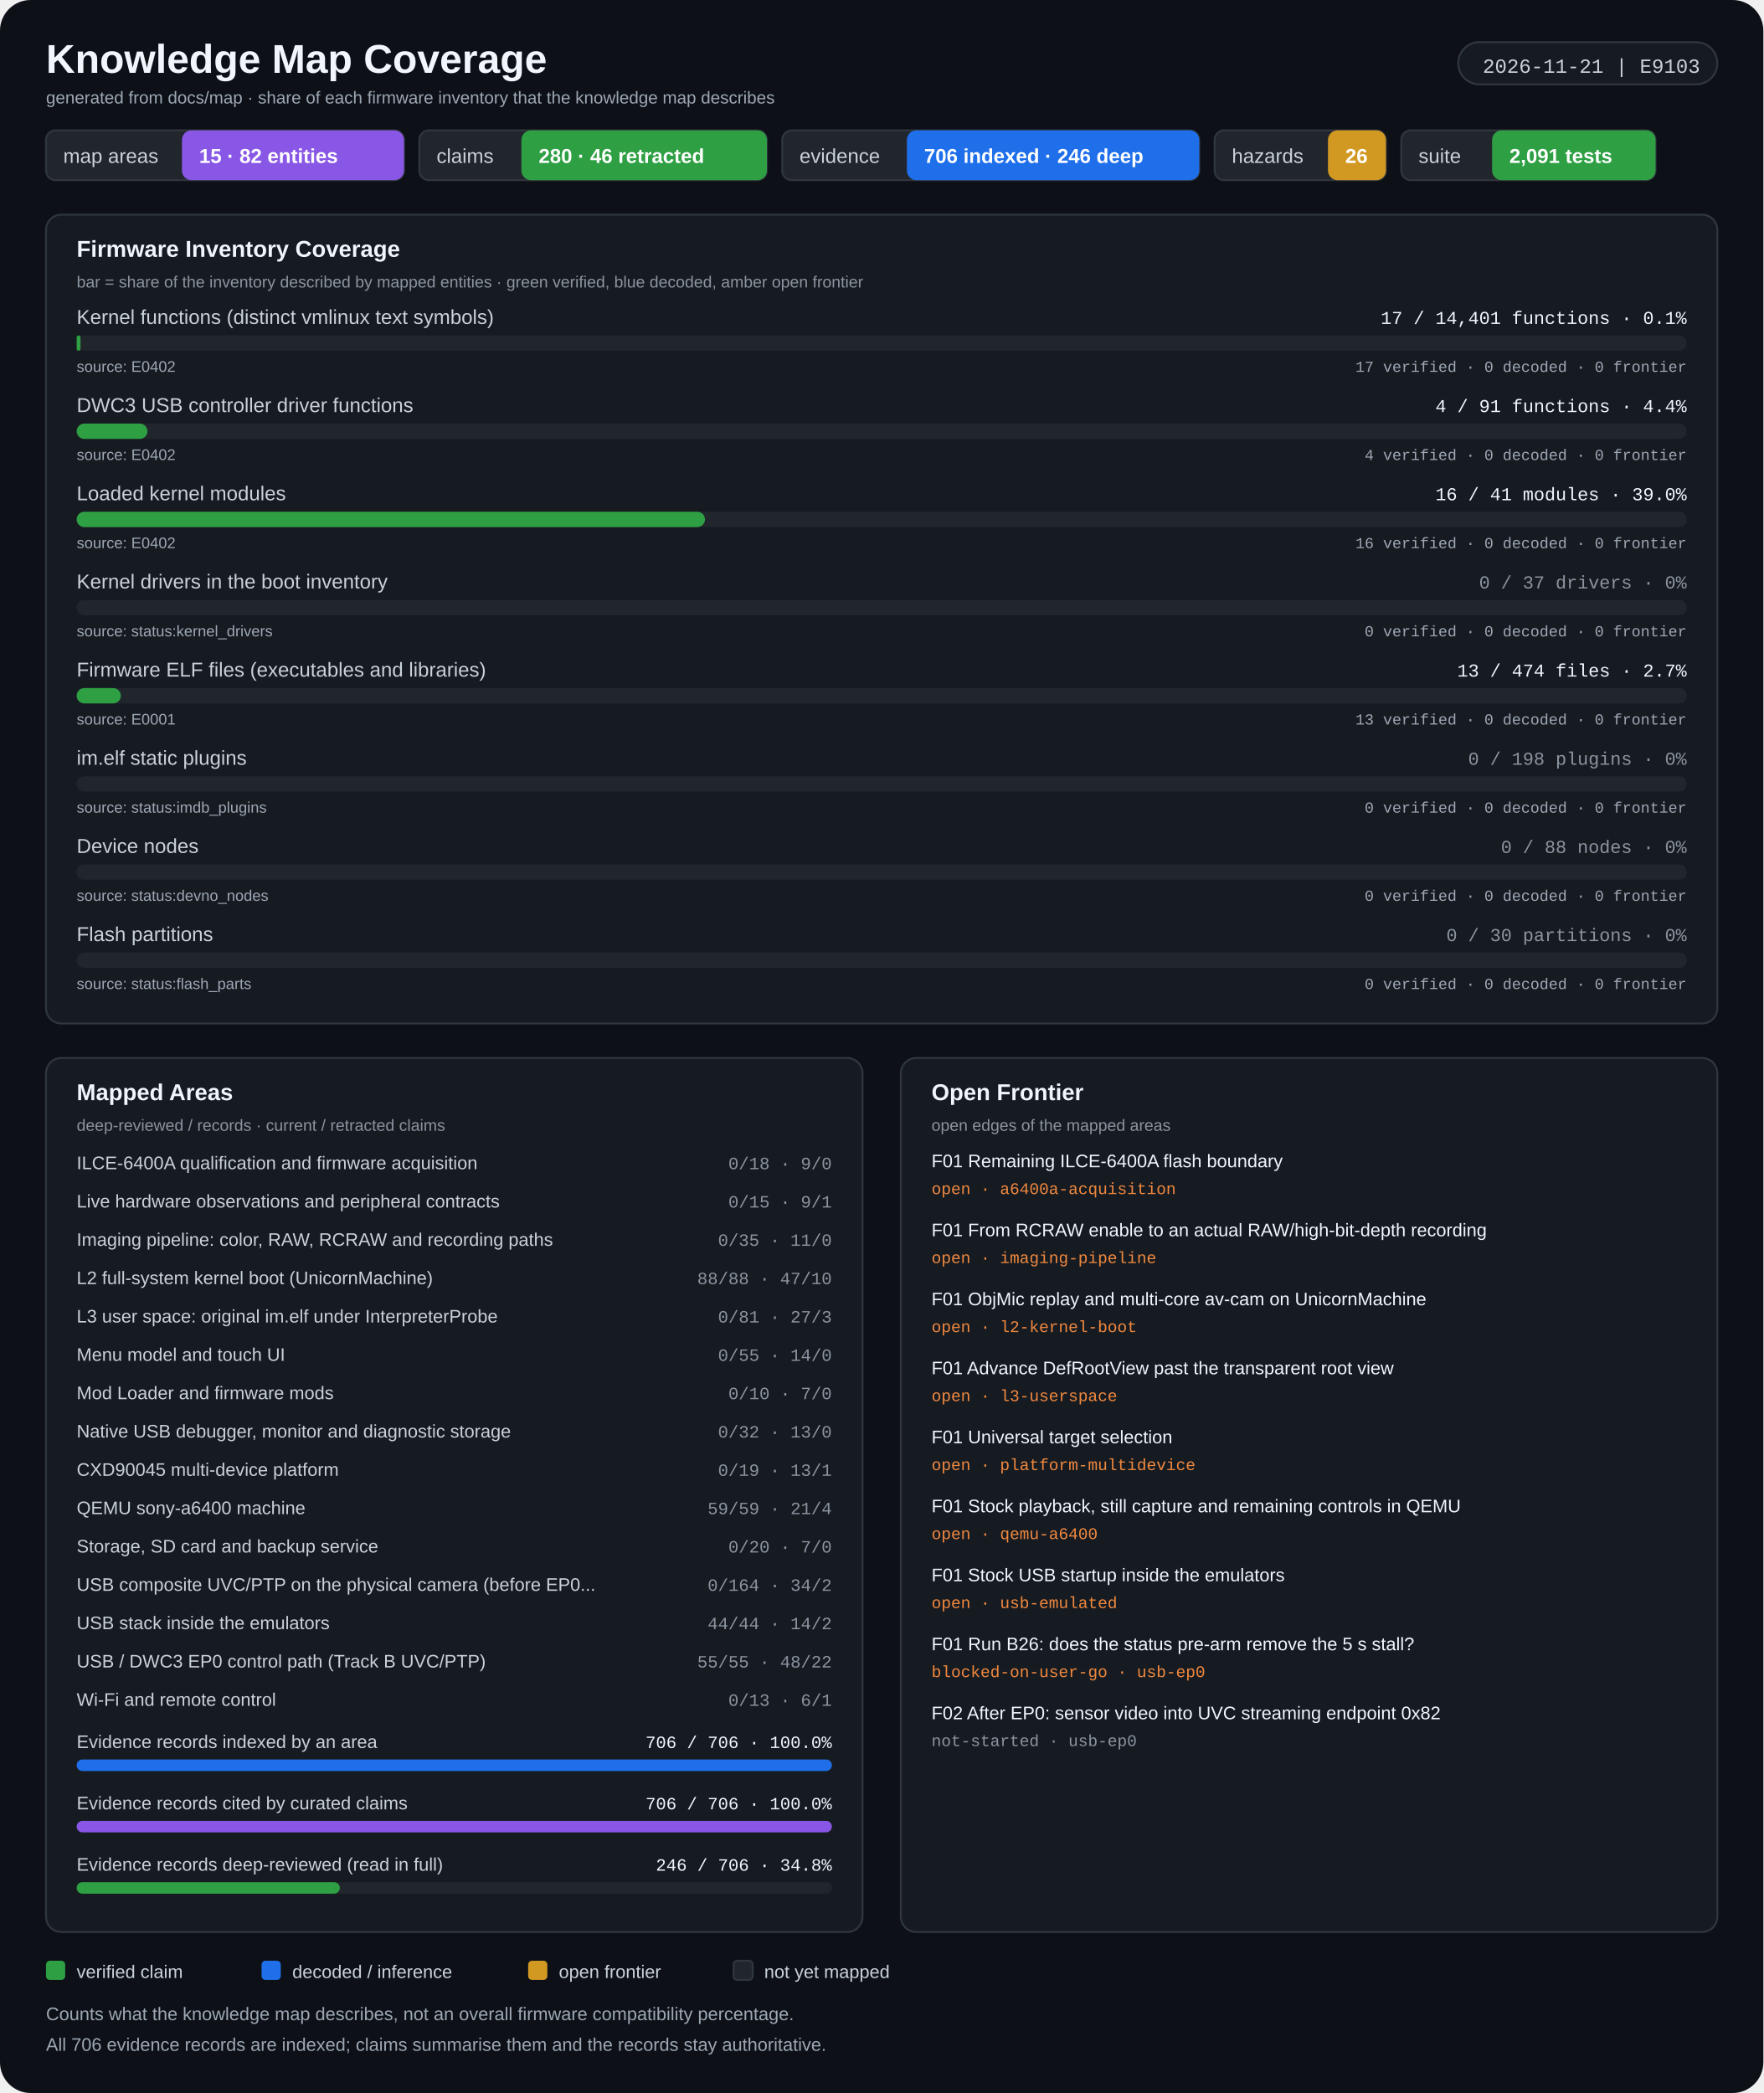
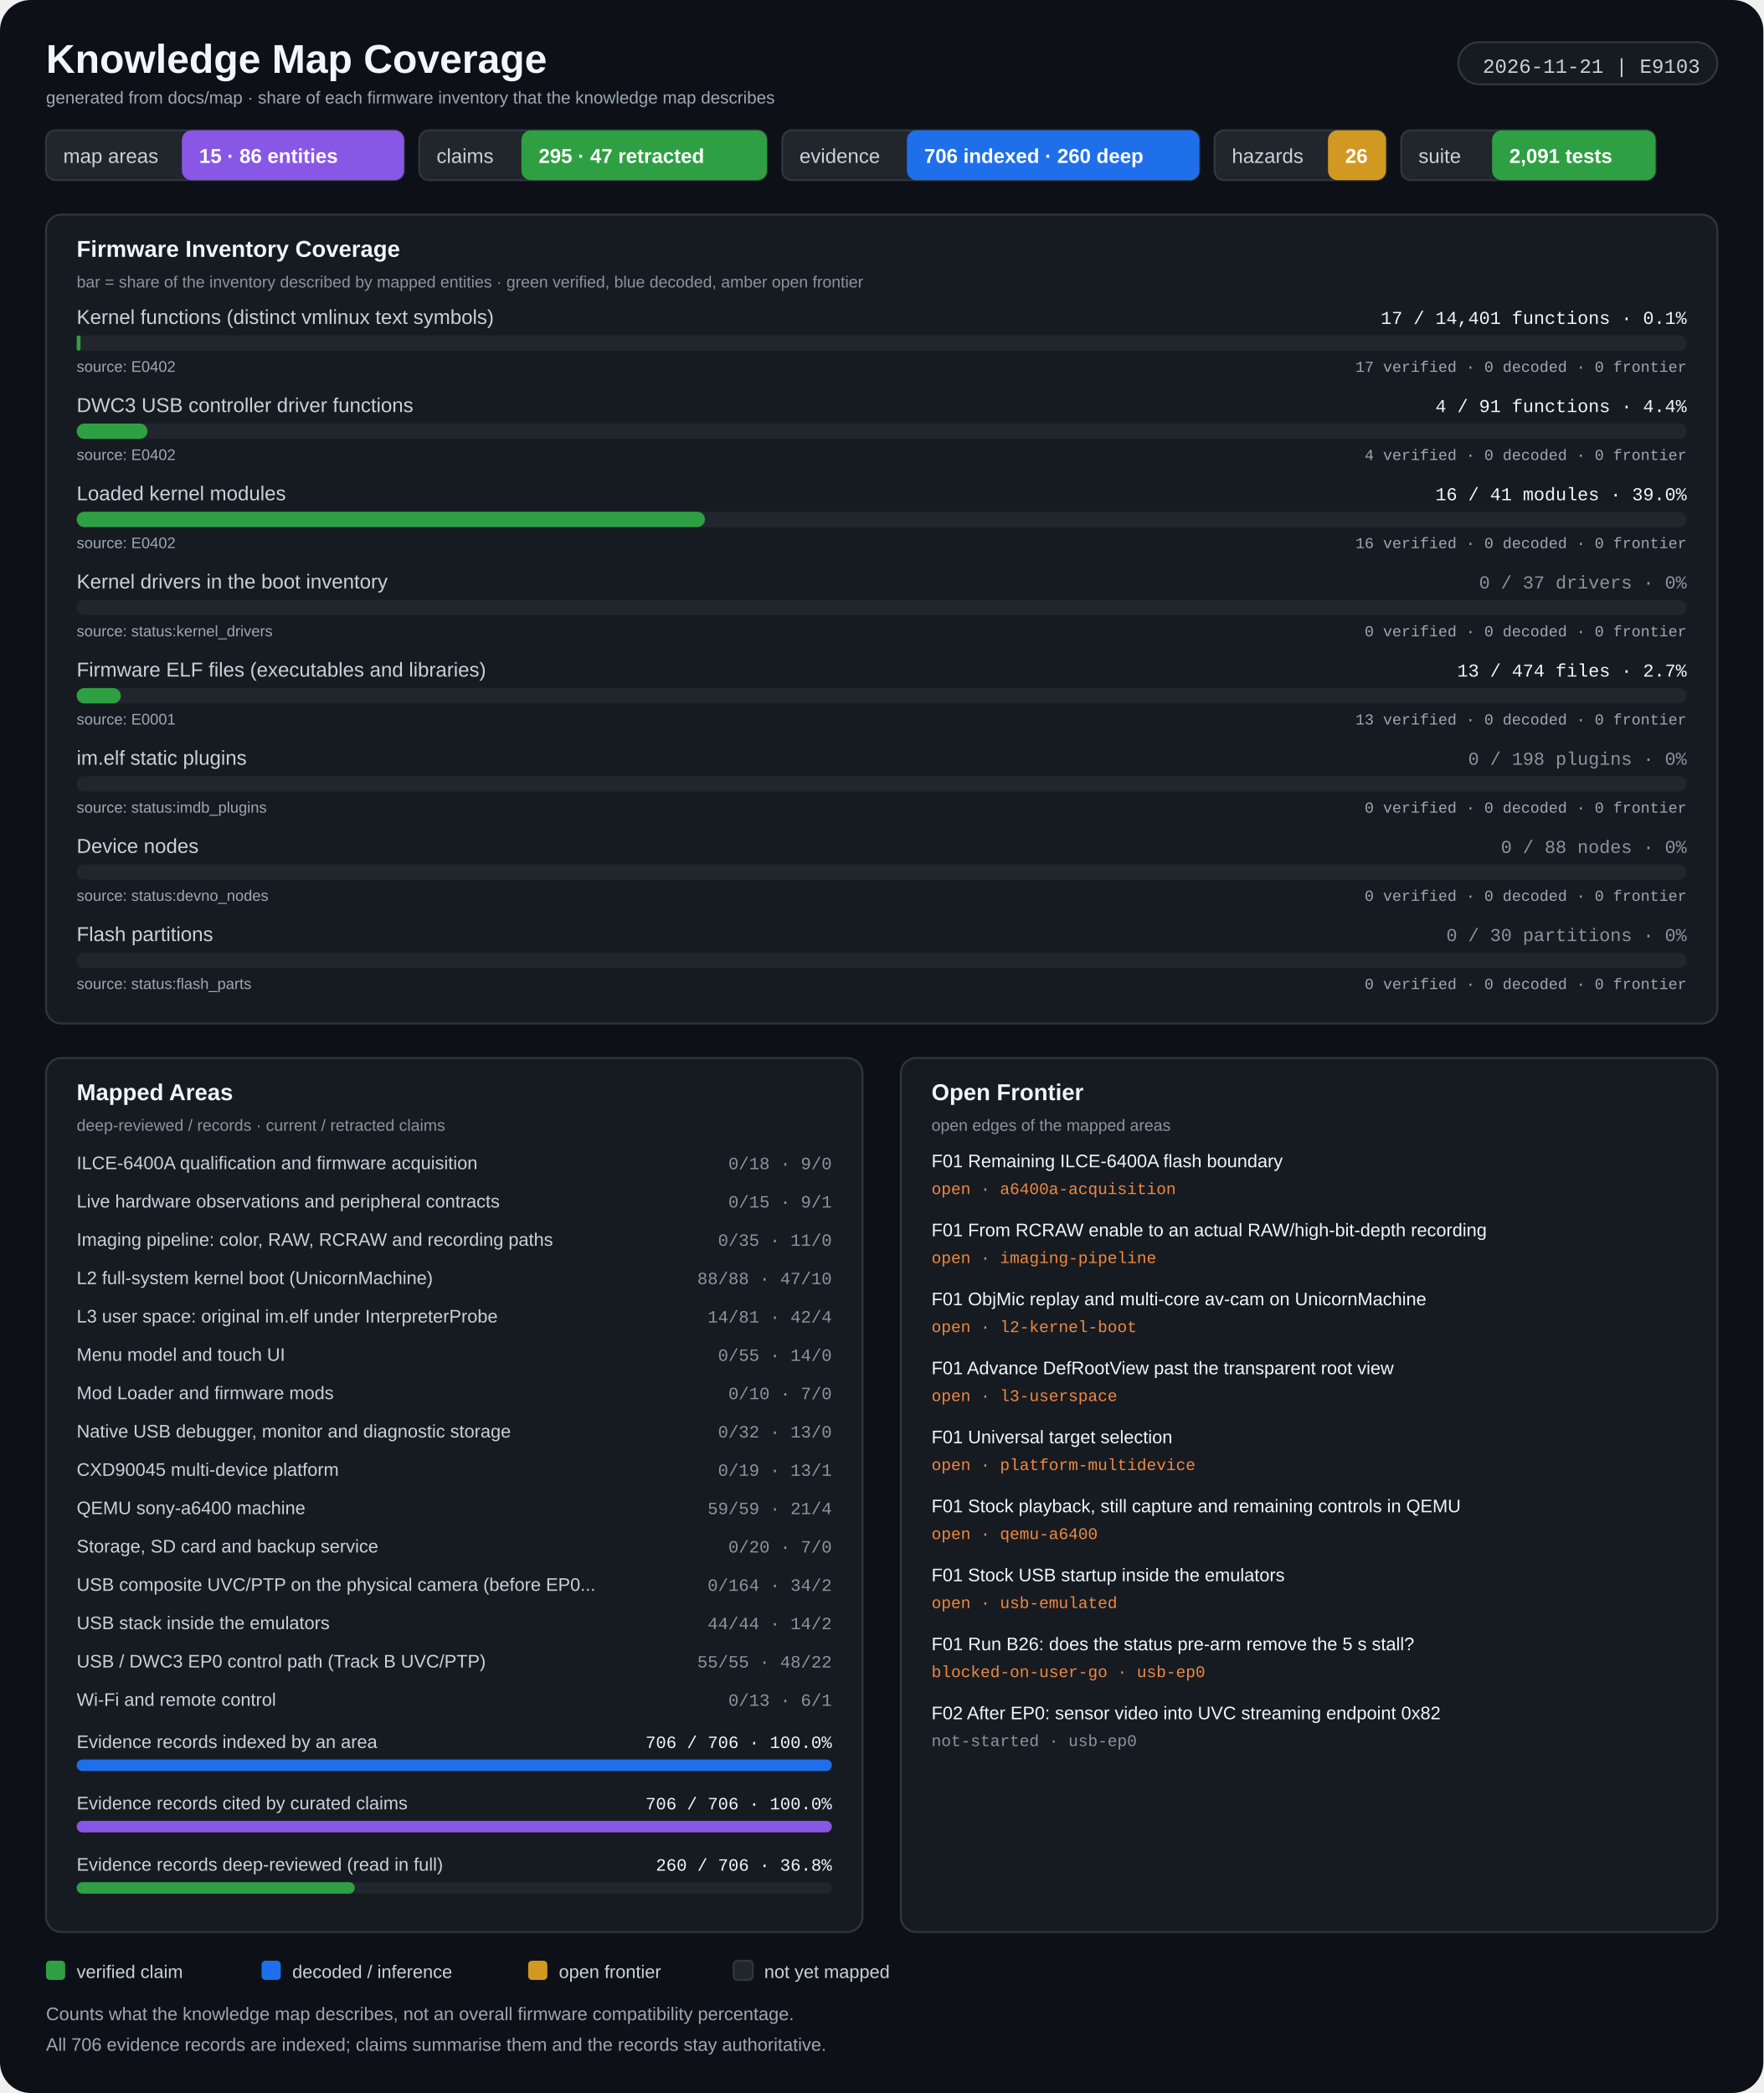
<svg xmlns="http://www.w3.org/2000/svg" width="920" height="1092" viewBox="0 0 920 1092" role="img" aria-labelledby="title desc">
  <rect width="920" height="1092" rx="16" fill="#0d1117" />
  <g>
    <text x="24" y="38" fill="#f0f6fc" font-size="21" font-weight="700" font-family="Segoe UI, Arial, sans-serif" text-anchor="start">Knowledge Map Coverage</text>
    <text x="24" y="54" fill="#9da7b3" font-size="9" font-weight="400" font-family="Segoe UI, Arial, sans-serif" text-anchor="start">generated from docs/map · share of each firmware inventory that the knowledge map describes</text>
    <rect x="760.82" y="22" width="135.18" height="22" rx="11" fill="#161b22" stroke="#30363d" stroke-width="1" />
    <text x="887" y="38" fill="#c9d1d9" font-size="10.5" font-weight="400" font-family="Consolas, 'Courier New', monospace" text-anchor="end">2026-11-21 | E9103</text>
    <rect x="24" y="68" width="186.763" height="26" rx="5" fill="#21262d" stroke="#30363d" stroke-width="1" />
    <rect x="94.92" y="68" width="115.843" height="26" rx="5" fill="#8957e5" />
    <text x="33" y="85" fill="#c9d1d9" font-size="10.5" font-weight="400" font-family="Segoe UI, Arial, sans-serif" text-anchor="start">map areas</text>
-     <text x="103.92" y="85" fill="#ffffff" font-size="10.5" font-weight="700" font-family="Segoe UI, Arial, sans-serif" text-anchor="start">15 · 82 entities</text>
+     <text x="103.92" y="85" fill="#ffffff" font-size="10.5" font-weight="700" font-family="Segoe UI, Arial, sans-serif" text-anchor="start">15 · 86 entities</text>
    <rect x="218.763" y="68" width="181.354" height="26" rx="5" fill="#21262d" stroke="#30363d" stroke-width="1" />
    <rect x="272.043" y="68" width="128.074" height="26" rx="5" fill="#2ea043" />
    <text x="227.763" y="85" fill="#c9d1d9" font-size="10.5" font-weight="400" font-family="Segoe UI, Arial, sans-serif" text-anchor="start">claims</text>
-     <text x="281.043" y="85" fill="#ffffff" font-size="10.5" font-weight="700" font-family="Segoe UI, Arial, sans-serif" text-anchor="start">280 · 46 retracted</text>
+     <text x="281.043" y="85" fill="#ffffff" font-size="10.5" font-weight="700" font-family="Segoe UI, Arial, sans-serif" text-anchor="start">295 · 47 retracted</text>
    <rect x="408.117" y="68" width="217.574" height="26" rx="5" fill="#21262d" stroke="#30363d" stroke-width="1" />
    <rect x="473.157" y="68" width="152.534" height="26" rx="5" fill="#1f6feb" />
    <text x="417.117" y="85" fill="#c9d1d9" font-size="10.5" font-weight="400" font-family="Segoe UI, Arial, sans-serif" text-anchor="start">evidence</text>
-     <text x="482.157" y="85" fill="#ffffff" font-size="10.5" font-weight="700" font-family="Segoe UI, Arial, sans-serif" text-anchor="start">706 indexed · 246 deep</text>
+     <text x="482.157" y="85" fill="#ffffff" font-size="10.5" font-weight="700" font-family="Segoe UI, Arial, sans-serif" text-anchor="start">706 indexed · 260 deep</text>
    <rect x="633.691" y="68" width="89.39" height="26" rx="5" fill="#21262d" stroke="#30363d" stroke-width="1" />
    <rect x="692.851" y="68" width="30.23" height="26" rx="5" fill="#d29922" />
    <text x="642.691" y="85" fill="#c9d1d9" font-size="10.5" font-weight="400" font-family="Segoe UI, Arial, sans-serif" text-anchor="start">hazards</text>
    <text x="701.851" y="85" fill="#ffffff" font-size="10.5" font-weight="700" font-family="Segoe UI, Arial, sans-serif" text-anchor="start">26</text>
    <rect x="731.082" y="68" width="132.667" height="26" rx="5" fill="#21262d" stroke="#30363d" stroke-width="1" />
    <rect x="778.482" y="68" width="85.267" height="26" rx="5" fill="#2ea043" />
    <text x="740.082" y="85" fill="#c9d1d9" font-size="10.5" font-weight="400" font-family="Segoe UI, Arial, sans-serif" text-anchor="start">suite</text>
    <text x="787.482" y="85" fill="#ffffff" font-size="10.5" font-weight="700" font-family="Segoe UI, Arial, sans-serif" text-anchor="start">2,091 tests</text>
    <rect x="24" y="112" width="872" height="422" rx="8" fill="#161b22" stroke="#30363d" stroke-width="1" />
    <text x="40" y="134" fill="#f0f6fc" font-size="12" font-weight="700" font-family="Segoe UI, Arial, sans-serif" text-anchor="start">Firmware Inventory Coverage</text>
    <text x="40" y="150" fill="#8b949e" font-size="8.5" font-weight="400" font-family="Segoe UI, Arial, sans-serif" text-anchor="start">bar = share of the inventory described by mapped entities · green verified, blue decoded, amber open frontier</text>
    <text x="40" y="169" fill="#c9d1d9" font-size="10.5" font-weight="400" font-family="Segoe UI, Arial, sans-serif" text-anchor="start">Kernel functions (distinct vmlinux text symbols)</text>
    <text x="880" y="169" fill="#f0f6fc" font-size="9.5" font-weight="400" font-family="Consolas, 'Courier New', monospace" text-anchor="end">17 / 14,401 functions · 0.1%</text>
    <rect x="40" y="175" width="840" height="8" rx="4" fill="#21262d" />
    <rect x="40" y="175" width="2" height="8" rx="1" fill="#2ea043" />
    <text x="40" y="194" fill="#9da7b3" font-size="8" font-weight="400" font-family="Segoe UI, Arial, sans-serif" text-anchor="start">source: E0402</text>
    <text x="880" y="194" fill="#9da7b3" font-size="8" font-weight="400" font-family="Consolas, 'Courier New', monospace" text-anchor="end">17 verified · 0 decoded · 0 frontier</text>
    <text x="40" y="215" fill="#c9d1d9" font-size="10.5" font-weight="400" font-family="Segoe UI, Arial, sans-serif" text-anchor="start">DWC3 USB controller driver functions</text>
    <text x="880" y="215" fill="#f0f6fc" font-size="9.5" font-weight="400" font-family="Consolas, 'Courier New', monospace" text-anchor="end">4 / 91 functions · 4.4%</text>
    <rect x="40" y="221" width="840" height="8" rx="4" fill="#21262d" />
    <rect x="40" y="221" width="36.923" height="8" rx="4" fill="#2ea043" />
    <text x="40" y="240" fill="#9da7b3" font-size="8" font-weight="400" font-family="Segoe UI, Arial, sans-serif" text-anchor="start">source: E0402</text>
    <text x="880" y="240" fill="#9da7b3" font-size="8" font-weight="400" font-family="Consolas, 'Courier New', monospace" text-anchor="end">4 verified · 0 decoded · 0 frontier</text>
    <text x="40" y="261" fill="#c9d1d9" font-size="10.5" font-weight="400" font-family="Segoe UI, Arial, sans-serif" text-anchor="start">Loaded kernel modules</text>
    <text x="880" y="261" fill="#f0f6fc" font-size="9.5" font-weight="400" font-family="Consolas, 'Courier New', monospace" text-anchor="end">16 / 41 modules · 39.0%</text>
    <rect x="40" y="267" width="840" height="8" rx="4" fill="#21262d" />
    <rect x="40" y="267" width="327.805" height="8" rx="4" fill="#2ea043" />
    <text x="40" y="286" fill="#9da7b3" font-size="8" font-weight="400" font-family="Segoe UI, Arial, sans-serif" text-anchor="start">source: E0402</text>
    <text x="880" y="286" fill="#9da7b3" font-size="8" font-weight="400" font-family="Consolas, 'Courier New', monospace" text-anchor="end">16 verified · 0 decoded · 0 frontier</text>
    <text x="40" y="307" fill="#c9d1d9" font-size="10.5" font-weight="400" font-family="Segoe UI, Arial, sans-serif" text-anchor="start">Kernel drivers in the boot inventory</text>
    <text x="880" y="307" fill="#8b949e" font-size="9.5" font-weight="400" font-family="Consolas, 'Courier New', monospace" text-anchor="end">0 / 37 drivers · 0%</text>
    <rect x="40" y="313" width="840" height="8" rx="4" fill="#21262d" />
    <text x="40" y="332" fill="#9da7b3" font-size="8" font-weight="400" font-family="Segoe UI, Arial, sans-serif" text-anchor="start">source: status:kernel_drivers</text>
    <text x="880" y="332" fill="#9da7b3" font-size="8" font-weight="400" font-family="Consolas, 'Courier New', monospace" text-anchor="end">0 verified · 0 decoded · 0 frontier</text>
    <text x="40" y="353" fill="#c9d1d9" font-size="10.5" font-weight="400" font-family="Segoe UI, Arial, sans-serif" text-anchor="start">Firmware ELF files (executables and libraries)</text>
    <text x="880" y="353" fill="#f0f6fc" font-size="9.5" font-weight="400" font-family="Consolas, 'Courier New', monospace" text-anchor="end">13 / 474 files · 2.7%</text>
    <rect x="40" y="359" width="840" height="8" rx="4" fill="#21262d" />
    <rect x="40" y="359" width="23.038" height="8" rx="4" fill="#2ea043" />
    <text x="40" y="378" fill="#9da7b3" font-size="8" font-weight="400" font-family="Segoe UI, Arial, sans-serif" text-anchor="start">source: E0001</text>
    <text x="880" y="378" fill="#9da7b3" font-size="8" font-weight="400" font-family="Consolas, 'Courier New', monospace" text-anchor="end">13 verified · 0 decoded · 0 frontier</text>
    <text x="40" y="399" fill="#c9d1d9" font-size="10.5" font-weight="400" font-family="Segoe UI, Arial, sans-serif" text-anchor="start">im.elf static plugins</text>
    <text x="880" y="399" fill="#8b949e" font-size="9.5" font-weight="400" font-family="Consolas, 'Courier New', monospace" text-anchor="end">0 / 198 plugins · 0%</text>
    <rect x="40" y="405" width="840" height="8" rx="4" fill="#21262d" />
    <text x="40" y="424" fill="#9da7b3" font-size="8" font-weight="400" font-family="Segoe UI, Arial, sans-serif" text-anchor="start">source: status:imdb_plugins</text>
    <text x="880" y="424" fill="#9da7b3" font-size="8" font-weight="400" font-family="Consolas, 'Courier New', monospace" text-anchor="end">0 verified · 0 decoded · 0 frontier</text>
    <text x="40" y="445" fill="#c9d1d9" font-size="10.5" font-weight="400" font-family="Segoe UI, Arial, sans-serif" text-anchor="start">Device nodes</text>
    <text x="880" y="445" fill="#8b949e" font-size="9.5" font-weight="400" font-family="Consolas, 'Courier New', monospace" text-anchor="end">0 / 88 nodes · 0%</text>
    <rect x="40" y="451" width="840" height="8" rx="4" fill="#21262d" />
    <text x="40" y="470" fill="#9da7b3" font-size="8" font-weight="400" font-family="Segoe UI, Arial, sans-serif" text-anchor="start">source: status:devno_nodes</text>
    <text x="880" y="470" fill="#9da7b3" font-size="8" font-weight="400" font-family="Consolas, 'Courier New', monospace" text-anchor="end">0 verified · 0 decoded · 0 frontier</text>
    <text x="40" y="491" fill="#c9d1d9" font-size="10.5" font-weight="400" font-family="Segoe UI, Arial, sans-serif" text-anchor="start">Flash partitions</text>
    <text x="880" y="491" fill="#8b949e" font-size="9.5" font-weight="400" font-family="Consolas, 'Courier New', monospace" text-anchor="end">0 / 30 partitions · 0%</text>
    <rect x="40" y="497" width="840" height="8" rx="4" fill="#21262d" />
    <text x="40" y="516" fill="#9da7b3" font-size="8" font-weight="400" font-family="Segoe UI, Arial, sans-serif" text-anchor="start">source: status:flash_parts</text>
    <text x="880" y="516" fill="#9da7b3" font-size="8" font-weight="400" font-family="Consolas, 'Courier New', monospace" text-anchor="end">0 verified · 0 decoded · 0 frontier</text>
    <rect x="24" y="552" width="426" height="456" rx="8" fill="#161b22" stroke="#30363d" stroke-width="1" />
    <rect x="470" y="552" width="426" height="456" rx="8" fill="#161b22" stroke="#30363d" stroke-width="1" />
    <text x="40" y="574" fill="#f0f6fc" font-size="12" font-weight="700" font-family="Segoe UI, Arial, sans-serif" text-anchor="start">Mapped Areas</text>
    <text x="40" y="590" fill="#8b949e" font-size="8.5" font-weight="400" font-family="Segoe UI, Arial, sans-serif" text-anchor="start">deep-reviewed / records · current / retracted claims</text>
    <text x="486" y="574" fill="#f0f6fc" font-size="12" font-weight="700" font-family="Segoe UI, Arial, sans-serif" text-anchor="start">Open Frontier</text>
    <text x="486" y="590" fill="#8b949e" font-size="8.5" font-weight="400" font-family="Segoe UI, Arial, sans-serif" text-anchor="start">open edges of the mapped areas</text>
    <text x="40" y="610" fill="#c9d1d9" font-size="9.5" font-weight="400" font-family="Segoe UI, Arial, sans-serif" text-anchor="start">ILCE-6400A qualification and firmware acquisition</text>
    <text x="434" y="610" fill="#8b949e" font-size="9" font-weight="400" font-family="Consolas, 'Courier New', monospace" text-anchor="end">0/18 · 9/0</text>
    <text x="40" y="630" fill="#c9d1d9" font-size="9.5" font-weight="400" font-family="Segoe UI, Arial, sans-serif" text-anchor="start">Live hardware observations and peripheral contracts</text>
    <text x="434" y="630" fill="#8b949e" font-size="9" font-weight="400" font-family="Consolas, 'Courier New', monospace" text-anchor="end">0/15 · 9/1</text>
    <text x="40" y="650" fill="#c9d1d9" font-size="9.5" font-weight="400" font-family="Segoe UI, Arial, sans-serif" text-anchor="start">Imaging pipeline: color, RAW, RCRAW and recording paths</text>
    <text x="434" y="650" fill="#8b949e" font-size="9" font-weight="400" font-family="Consolas, 'Courier New', monospace" text-anchor="end">0/35 · 11/0</text>
    <text x="40" y="670" fill="#c9d1d9" font-size="9.5" font-weight="400" font-family="Segoe UI, Arial, sans-serif" text-anchor="start">L2 full-system kernel boot (UnicornMachine)</text>
    <text x="434" y="670" fill="#8b949e" font-size="9" font-weight="400" font-family="Consolas, 'Courier New', monospace" text-anchor="end">88/88 · 47/10</text>
    <text x="40" y="690" fill="#c9d1d9" font-size="9.5" font-weight="400" font-family="Segoe UI, Arial, sans-serif" text-anchor="start">L3 user space: original im.elf under InterpreterProbe</text>
-     <text x="434" y="690" fill="#8b949e" font-size="9" font-weight="400" font-family="Consolas, 'Courier New', monospace" text-anchor="end">0/81 · 27/3</text>
+     <text x="434" y="690" fill="#8b949e" font-size="9" font-weight="400" font-family="Consolas, 'Courier New', monospace" text-anchor="end">14/81 · 42/4</text>
    <text x="40" y="710" fill="#c9d1d9" font-size="9.5" font-weight="400" font-family="Segoe UI, Arial, sans-serif" text-anchor="start">Menu model and touch UI</text>
    <text x="434" y="710" fill="#8b949e" font-size="9" font-weight="400" font-family="Consolas, 'Courier New', monospace" text-anchor="end">0/55 · 14/0</text>
    <text x="40" y="730" fill="#c9d1d9" font-size="9.5" font-weight="400" font-family="Segoe UI, Arial, sans-serif" text-anchor="start">Mod Loader and firmware mods</text>
    <text x="434" y="730" fill="#8b949e" font-size="9" font-weight="400" font-family="Consolas, 'Courier New', monospace" text-anchor="end">0/10 · 7/0</text>
    <text x="40" y="750" fill="#c9d1d9" font-size="9.5" font-weight="400" font-family="Segoe UI, Arial, sans-serif" text-anchor="start">Native USB debugger, monitor and diagnostic storage</text>
    <text x="434" y="750" fill="#8b949e" font-size="9" font-weight="400" font-family="Consolas, 'Courier New', monospace" text-anchor="end">0/32 · 13/0</text>
    <text x="40" y="770" fill="#c9d1d9" font-size="9.5" font-weight="400" font-family="Segoe UI, Arial, sans-serif" text-anchor="start">CXD90045 multi-device platform</text>
    <text x="434" y="770" fill="#8b949e" font-size="9" font-weight="400" font-family="Consolas, 'Courier New', monospace" text-anchor="end">0/19 · 13/1</text>
    <text x="40" y="790" fill="#c9d1d9" font-size="9.5" font-weight="400" font-family="Segoe UI, Arial, sans-serif" text-anchor="start">QEMU sony-a6400 machine</text>
    <text x="434" y="790" fill="#8b949e" font-size="9" font-weight="400" font-family="Consolas, 'Courier New', monospace" text-anchor="end">59/59 · 21/4</text>
    <text x="40" y="810" fill="#c9d1d9" font-size="9.5" font-weight="400" font-family="Segoe UI, Arial, sans-serif" text-anchor="start">Storage, SD card and backup service</text>
    <text x="434" y="810" fill="#8b949e" font-size="9" font-weight="400" font-family="Consolas, 'Courier New', monospace" text-anchor="end">0/20 · 7/0</text>
    <text x="40" y="830" fill="#c9d1d9" font-size="9.5" font-weight="400" font-family="Segoe UI, Arial, sans-serif" text-anchor="start">USB composite UVC/PTP on the physical camera (before EP0...</text>
    <text x="434" y="830" fill="#8b949e" font-size="9" font-weight="400" font-family="Consolas, 'Courier New', monospace" text-anchor="end">0/164 · 34/2</text>
    <text x="40" y="850" fill="#c9d1d9" font-size="9.5" font-weight="400" font-family="Segoe UI, Arial, sans-serif" text-anchor="start">USB stack inside the emulators</text>
    <text x="434" y="850" fill="#8b949e" font-size="9" font-weight="400" font-family="Consolas, 'Courier New', monospace" text-anchor="end">44/44 · 14/2</text>
    <text x="40" y="870" fill="#c9d1d9" font-size="9.5" font-weight="400" font-family="Segoe UI, Arial, sans-serif" text-anchor="start">USB / DWC3 EP0 control path (Track B UVC/PTP)</text>
    <text x="434" y="870" fill="#8b949e" font-size="9" font-weight="400" font-family="Consolas, 'Courier New', monospace" text-anchor="end">55/55 · 48/22</text>
    <text x="40" y="890" fill="#c9d1d9" font-size="9.5" font-weight="400" font-family="Segoe UI, Arial, sans-serif" text-anchor="start">Wi-Fi and remote control</text>
    <text x="434" y="890" fill="#8b949e" font-size="9" font-weight="400" font-family="Consolas, 'Courier New', monospace" text-anchor="end">0/13 · 6/1</text>
    <text x="40" y="912" fill="#c9d1d9" font-size="9.5" font-weight="400" font-family="Segoe UI, Arial, sans-serif" text-anchor="start">Evidence records indexed by an area</text>
    <text x="434" y="912" fill="#f0f6fc" font-size="9" font-weight="400" font-family="Consolas, 'Courier New', monospace" text-anchor="end">706 / 706 · 100.0%</text>
    <rect x="40" y="918" width="394" height="6" rx="3" fill="#21262d" />
    <rect x="40" y="918" width="394" height="6" rx="3" fill="#1f6feb" />
    <text x="40" y="944" fill="#c9d1d9" font-size="9.5" font-weight="400" font-family="Segoe UI, Arial, sans-serif" text-anchor="start">Evidence records cited by curated claims</text>
    <text x="434" y="944" fill="#f0f6fc" font-size="9" font-weight="400" font-family="Consolas, 'Courier New', monospace" text-anchor="end">706 / 706 · 100.0%</text>
    <rect x="40" y="950" width="394" height="6" rx="3" fill="#21262d" />
    <rect x="40" y="950" width="394" height="6" rx="3" fill="#8957e5" />
    <text x="40" y="976" fill="#c9d1d9" font-size="9.5" font-weight="400" font-family="Segoe UI, Arial, sans-serif" text-anchor="start">Evidence records deep-reviewed (read in full)</text>
-     <text x="434" y="976" fill="#f0f6fc" font-size="9" font-weight="400" font-family="Consolas, 'Courier New', monospace" text-anchor="end">246 / 706 · 34.8%</text>
+     <text x="434" y="976" fill="#f0f6fc" font-size="9" font-weight="400" font-family="Consolas, 'Courier New', monospace" text-anchor="end">260 / 706 · 36.8%</text>
    <rect x="40" y="982" width="394" height="6" rx="3" fill="#21262d" />
-     <rect x="40" y="982" width="137.286" height="6" rx="3" fill="#2ea043" />
+     <rect x="40" y="982" width="145.099" height="6" rx="3" fill="#2ea043" />
    <text x="486" y="609" fill="#f0f6fc" font-size="9.5" font-weight="400" font-family="Segoe UI, Arial, sans-serif" text-anchor="start">F01  Remaining ILCE-6400A flash boundary</text>
    <text x="486" y="623" fill="#f0883e" font-size="8.5" font-weight="400" font-family="Consolas, 'Courier New', monospace" text-anchor="start">open · a6400a-acquisition</text>
    <text x="486" y="645" fill="#f0f6fc" font-size="9.5" font-weight="400" font-family="Segoe UI, Arial, sans-serif" text-anchor="start">F01  From RCRAW enable to an actual RAW/high-bit-depth recording</text>
    <text x="486" y="659" fill="#f0883e" font-size="8.5" font-weight="400" font-family="Consolas, 'Courier New', monospace" text-anchor="start">open · imaging-pipeline</text>
    <text x="486" y="681" fill="#f0f6fc" font-size="9.5" font-weight="400" font-family="Segoe UI, Arial, sans-serif" text-anchor="start">F01  ObjMic replay and multi-core av-cam on UnicornMachine</text>
    <text x="486" y="695" fill="#f0883e" font-size="8.5" font-weight="400" font-family="Consolas, 'Courier New', monospace" text-anchor="start">open · l2-kernel-boot</text>
    <text x="486" y="717" fill="#f0f6fc" font-size="9.5" font-weight="400" font-family="Segoe UI, Arial, sans-serif" text-anchor="start">F01  Advance DefRootView past the transparent root view</text>
    <text x="486" y="731" fill="#f0883e" font-size="8.5" font-weight="400" font-family="Consolas, 'Courier New', monospace" text-anchor="start">open · l3-userspace</text>
    <text x="486" y="753" fill="#f0f6fc" font-size="9.5" font-weight="400" font-family="Segoe UI, Arial, sans-serif" text-anchor="start">F01  Universal target selection</text>
    <text x="486" y="767" fill="#f0883e" font-size="8.5" font-weight="400" font-family="Consolas, 'Courier New', monospace" text-anchor="start">open · platform-multidevice</text>
    <text x="486" y="789" fill="#f0f6fc" font-size="9.5" font-weight="400" font-family="Segoe UI, Arial, sans-serif" text-anchor="start">F01  Stock playback, still capture and remaining controls in QEMU</text>
    <text x="486" y="803" fill="#f0883e" font-size="8.5" font-weight="400" font-family="Consolas, 'Courier New', monospace" text-anchor="start">open · qemu-a6400</text>
    <text x="486" y="825" fill="#f0f6fc" font-size="9.5" font-weight="400" font-family="Segoe UI, Arial, sans-serif" text-anchor="start">F01  Stock USB startup inside the emulators</text>
    <text x="486" y="839" fill="#f0883e" font-size="8.5" font-weight="400" font-family="Consolas, 'Courier New', monospace" text-anchor="start">open · usb-emulated</text>
    <text x="486" y="861" fill="#f0f6fc" font-size="9.5" font-weight="400" font-family="Segoe UI, Arial, sans-serif" text-anchor="start">F01  Run B26: does the status pre-arm remove the 5 s stall?</text>
    <text x="486" y="875" fill="#f0883e" font-size="8.5" font-weight="400" font-family="Consolas, 'Courier New', monospace" text-anchor="start">blocked-on-user-go · usb-ep0</text>
    <text x="486" y="897" fill="#f0f6fc" font-size="9.5" font-weight="400" font-family="Segoe UI, Arial, sans-serif" text-anchor="start">F02  After EP0: sensor video into UVC streaming endpoint 0x82</text>
    <text x="486" y="911" fill="#8b949e" font-size="8.5" font-weight="400" font-family="Consolas, 'Courier New', monospace" text-anchor="start">not-started · usb-ep0</text>
    <rect x="24" y="1023" width="10" height="10" rx="2" fill="#2ea043" />
    <text x="40" y="1032" fill="#c9d1d9" font-size="9.5" font-weight="400" font-family="Segoe UI, Arial, sans-serif" text-anchor="start">verified claim</text>
    <rect x="136.48" y="1023" width="10" height="10" rx="2" fill="#1f6feb" />
    <text x="152.48" y="1032" fill="#c9d1d9" font-size="9.5" font-weight="400" font-family="Segoe UI, Arial, sans-serif" text-anchor="start">decoded / inference</text>
    <rect x="275.56" y="1023" width="10" height="10" rx="2" fill="#d29922" />
    <text x="291.56" y="1032" fill="#c9d1d9" font-size="9.5" font-weight="400" font-family="Segoe UI, Arial, sans-serif" text-anchor="start">open frontier</text>
    <rect x="382.72" y="1023" width="10" height="10" rx="2" fill="#21262d" stroke="#30363d" stroke-width="1" />
    <text x="398.72" y="1032" fill="#c9d1d9" font-size="9.5" font-weight="400" font-family="Segoe UI, Arial, sans-serif" text-anchor="start">not yet mapped</text>
    <text x="24" y="1054" fill="#9da7b3" font-size="9.5" font-weight="400" font-family="Segoe UI, Arial, sans-serif" text-anchor="start">Counts what the knowledge map describes, not an overall firmware compatibility percentage.</text>
    <text x="24" y="1070" fill="#9da7b3" font-size="9.5" font-weight="400" font-family="Segoe UI, Arial, sans-serif" text-anchor="start">All 706 evidence records are indexed; claims summarise them and the records stay authoritative.</text>
  </g>
</svg>
